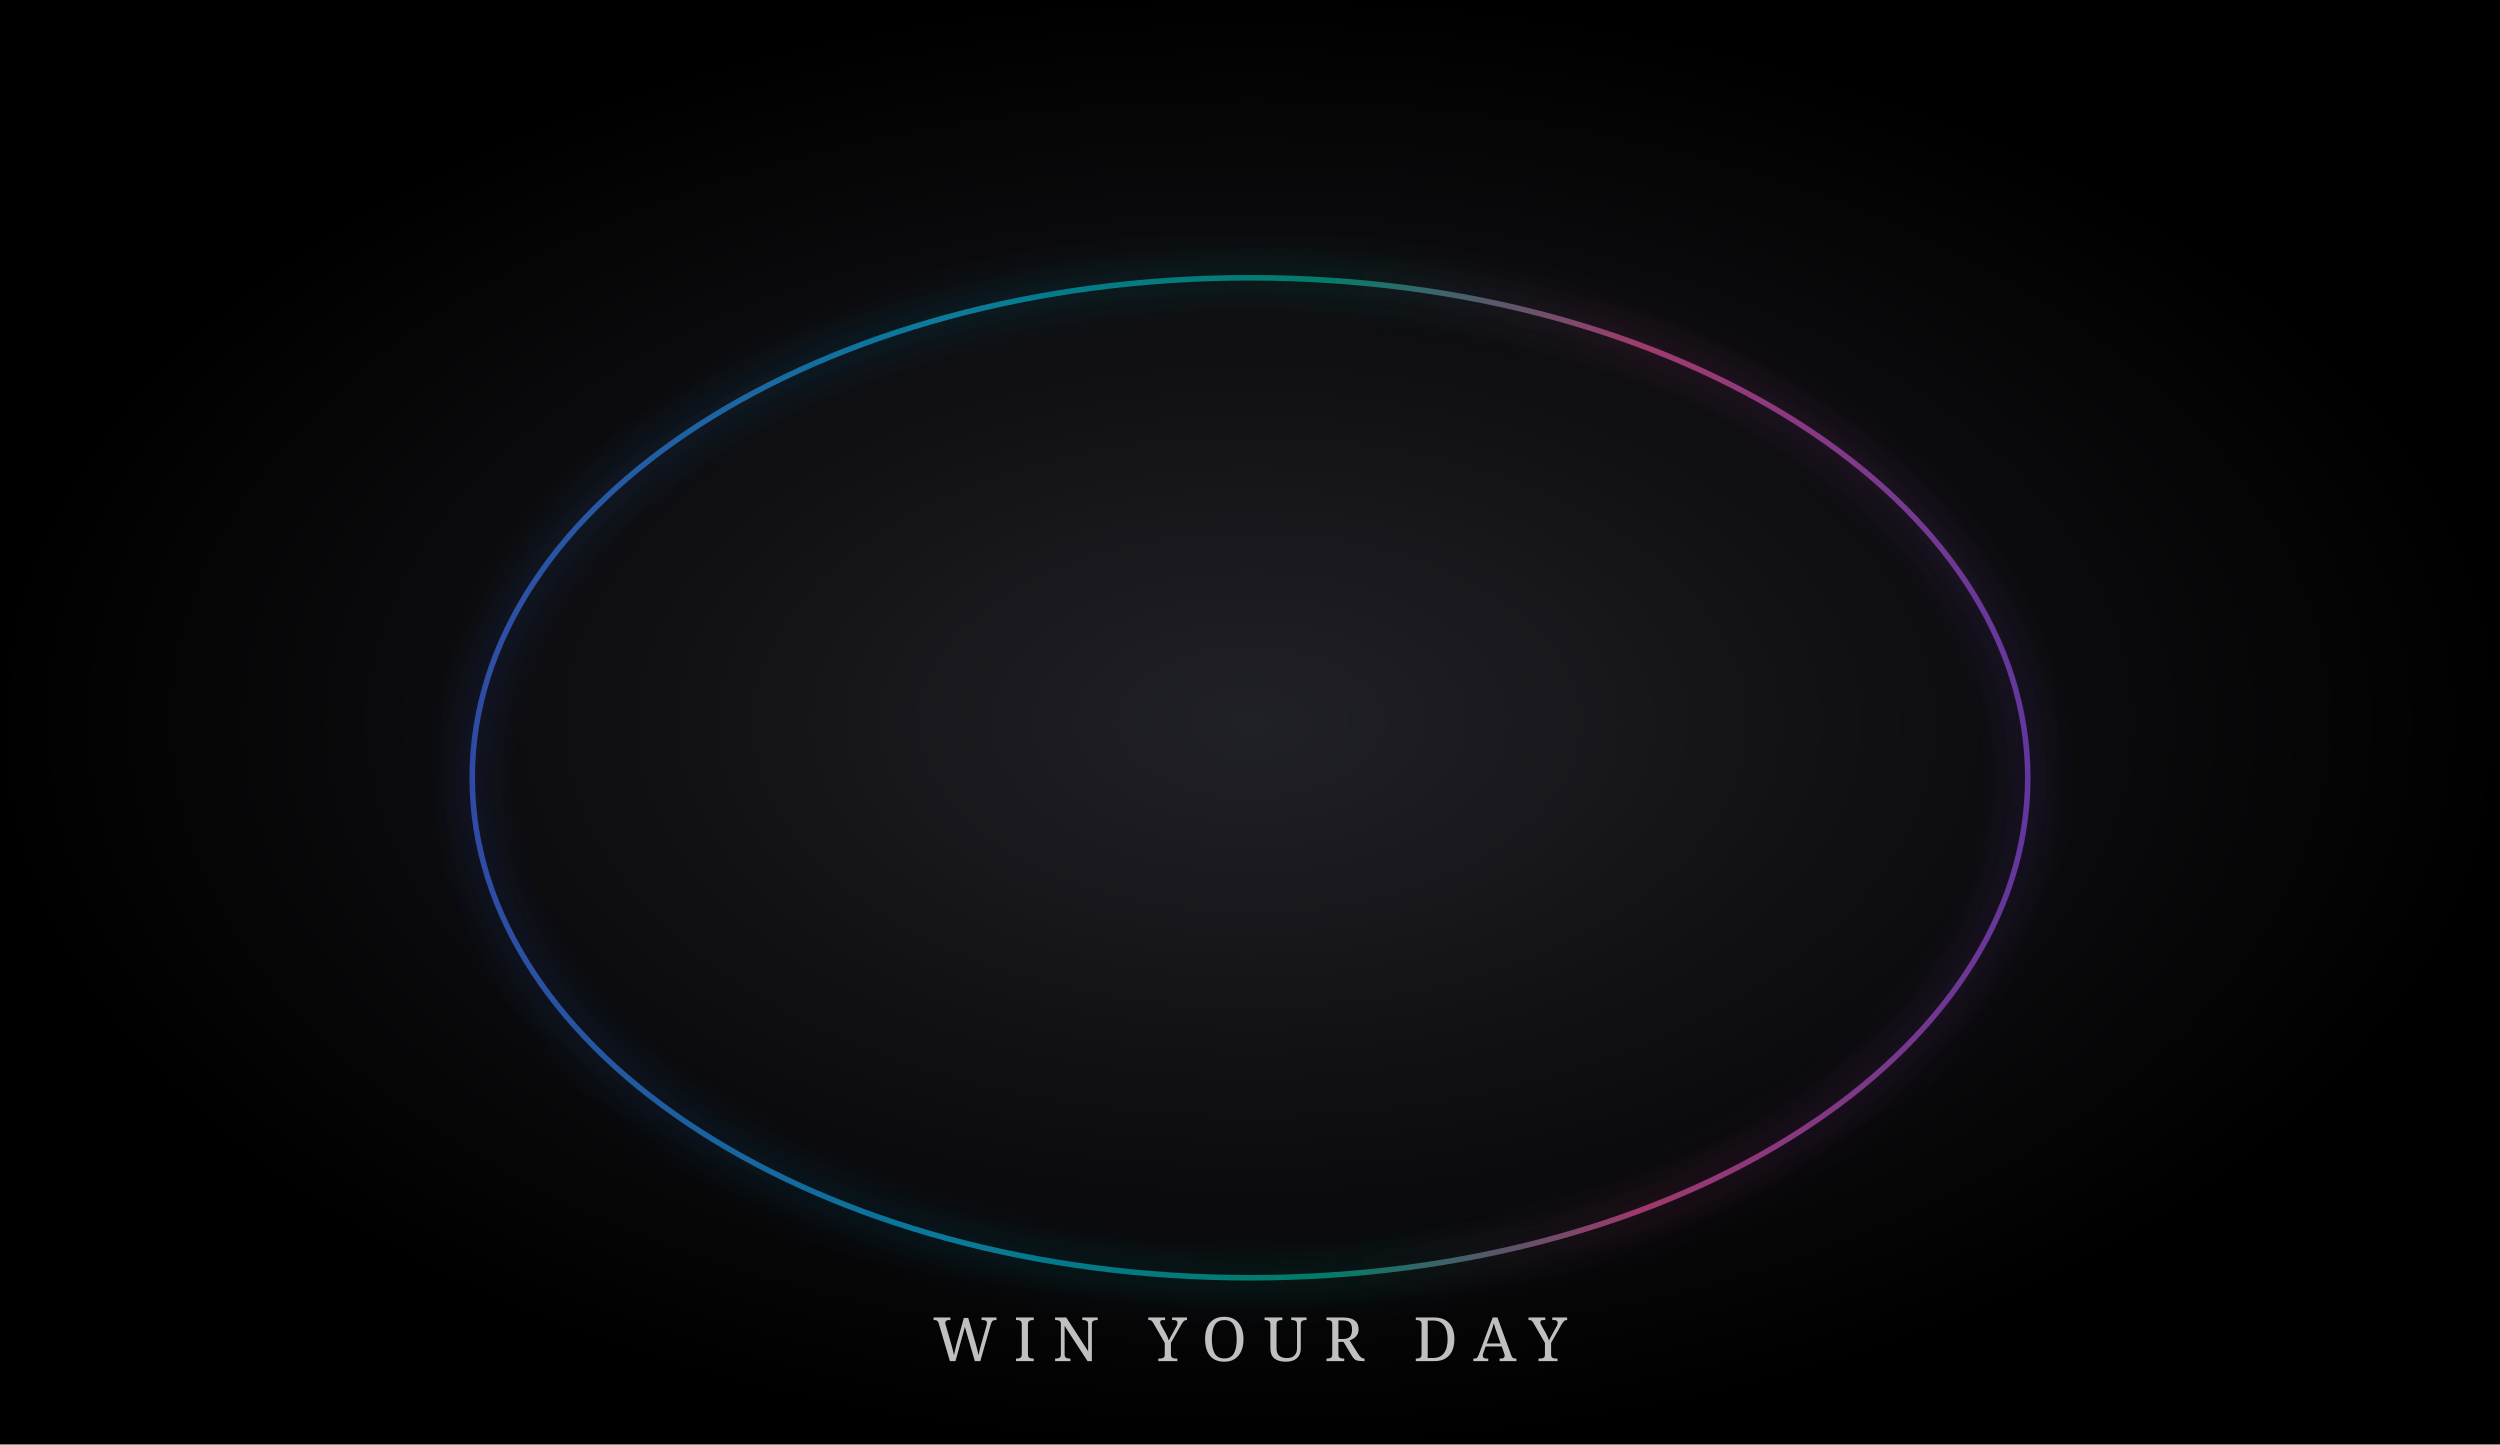
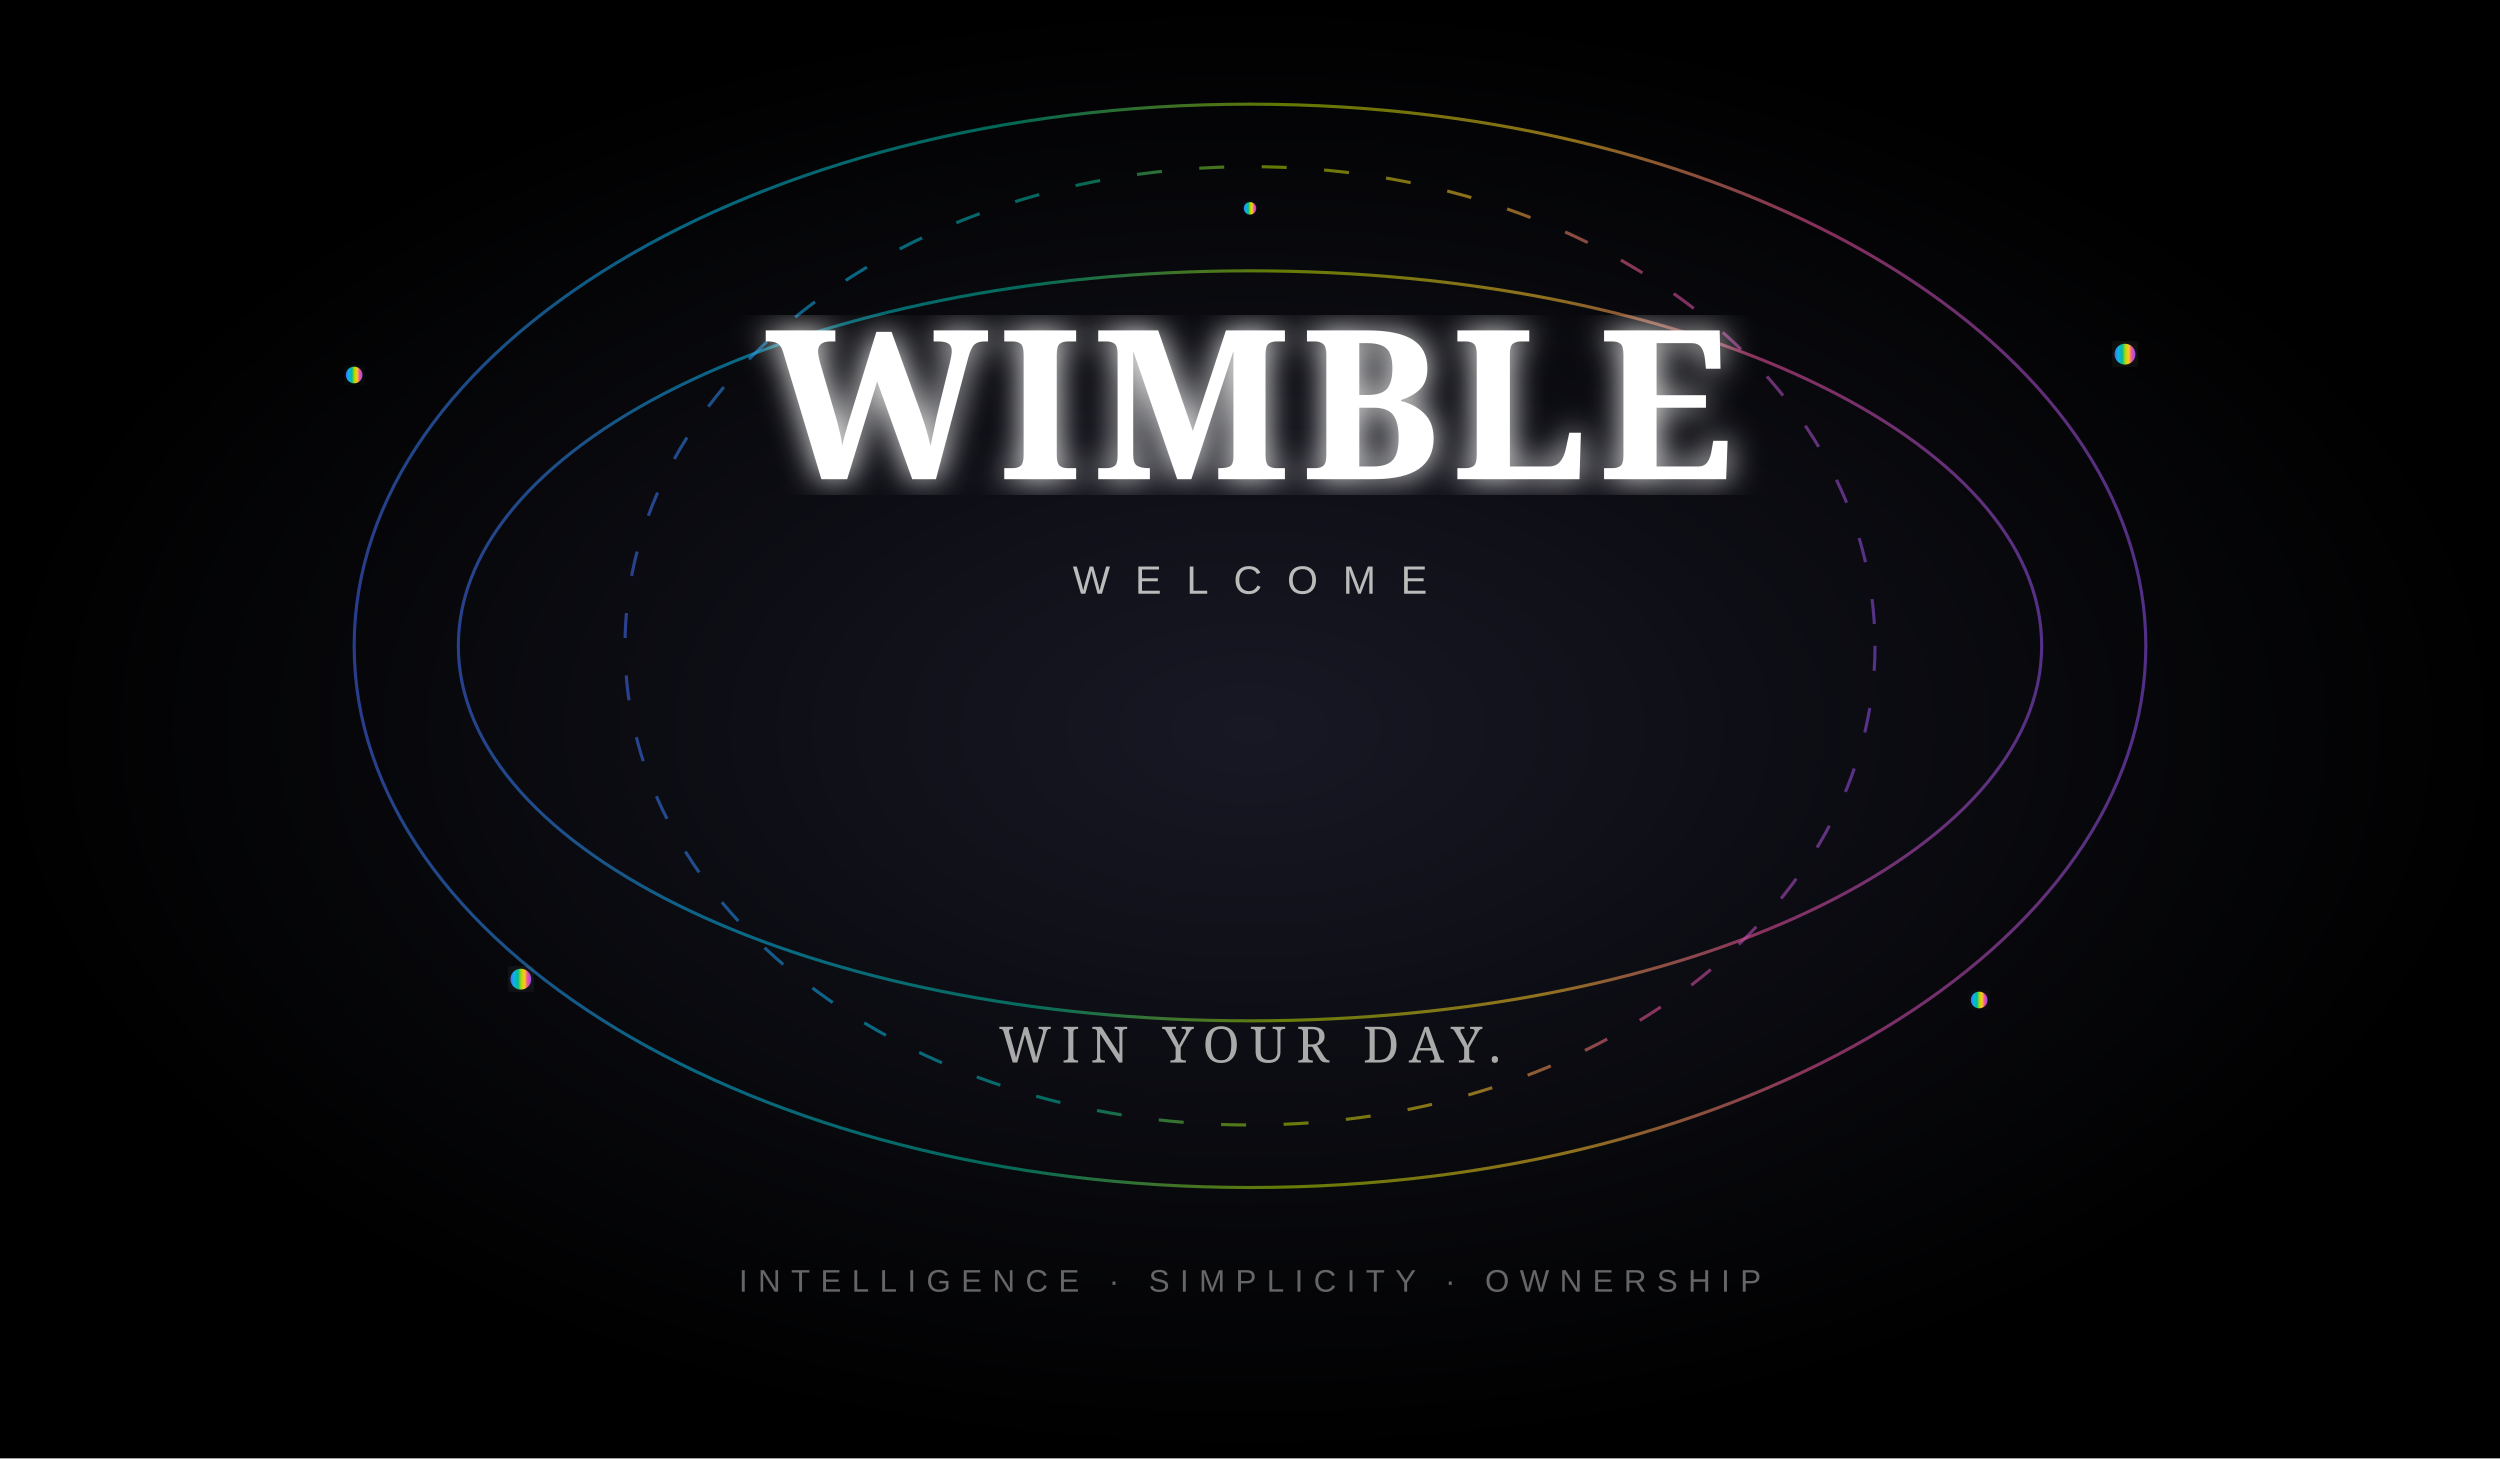
- <svg xmlns="http://www.w3.org/2000/svg" viewBox="0 0 900 520" width="900" height="520">
+ <svg xmlns="http://www.w3.org/2000/svg" viewBox="0 0 1200 700" width="1200" height="700">
  <defs>
-     <radialGradient id="bg">
-       <stop offset="0%" stop-color="#202027" />
+     <radialGradient id="background">
+       <stop offset="0%" stop-color="#171824" />
      <stop offset="100%" stop-color="#000000" />
    </radialGradient>
-     <linearGradient id="neon">
+     <linearGradient id="spectrum">
      <stop stop-color="#436CF5" />
-       <stop offset="30%" stop-color="#08B6E8" />
-       <stop offset="55%" stop-color="#00B99A" />
-       <stop offset="75%" stop-color="#F052A0" />
-       <stop offset="100%" stop-color="#9050EB" />
+       <stop offset=".18" stop-color="#08B6E8" />
+       <stop offset=".36" stop-color="#00B99A" />
+       <stop offset=".52" stop-color="#B4D900" />
+       <stop offset=".68" stop-color="#FFC629" />
+       <stop offset=".82" stop-color="#F052A0" />
+       <stop offset="1" stop-color="#9050EB" />
    </linearGradient>
    <filter id="glow">
-       <feGaussianBlur stdDeviation="7" result="blur" />
+       <feGaussianBlur stdDeviation="8" result="b" />
      <feMerge>
-         <feMergeNode in="blur" />
+         <feMergeNode in="b" />
        <feMergeNode in="SourceGraphic" />
      </feMerge>
    </filter>
    <style>
-     .person {
-       opacity:0;
-       animation:enter 2.5s ease-out forwards;
+     .ring {
+       fill:none;
+       stroke:url(#spectrum);
+       stroke-width:1.5;
+       opacity:.55;
+       transform-origin:600px 310px;
+       animation:rotate 18s linear infinite;
    }
- 
-     .hands {
-       transform-box:fill-box;
-       transform-origin:center;
-       animation:join 1.5s ease-in-out 2s forwards;
+     .ring2 {
+       animation-direction:reverse;
+       animation-duration:25s;
+       stroke-dasharray:12 18;
    }
- 
-     .word {
-       opacity:0;
-       animation:change 36s infinite;
+     .particle {
+       fill:url(#spectrum);
+       filter:url(#glow);
+       animation:float 5s ease-in-out infinite alternate;
+     }
+     .lang {
+       fill:white;
+       font-size:54px;
      font-family:serif;
      font-weight:bold;
-       fill:white;
      text-anchor:middle;
-       font-size:48px;
+       opacity:0;
+       filter:url(#glow);
+       animation:language 66s infinite;
    }
- 
-     @keyframes enter {
-       from {opacity:0;transform:translateX(-180px)}
-       to {opacity:1;transform:translateX(0)}
+     @keyframes rotate {
+       to {transform:rotate(360deg)}
    }
- 
-     @keyframes join {
-       from {transform:scale(.5)}
-       to {transform:scale(1)}
+     @keyframes float {
+       to {transform:translateY(-20px);opacity:.3}
    }
- 
-     @keyframes change {
-       0%,2% {opacity:0}
-       4%,9% {opacity:1}
-       11%,100% {opacity:0}
+     @keyframes language {
+       0%,3% {opacity:0}
+       4%,12% {opacity:1}
+       14%,100% {opacity:0}
    }
- 
-     .w1{animation-delay:0s}
-     .w2{animation-delay:4s}
-     .w3{animation-delay:8s}
-     .w4{animation-delay:12s}
-     .w5{animation-delay:16s}
-     .w6{animation-delay:20s}
-     .w7{animation-delay:24s}
-     .w8{animation-delay:28s}
-     .w9{animation-delay:32s}
-     .w10{animation-delay:34s}
+     .l1{animation-delay:0s}
+     .l2{animation-delay:3s}
+     .l3{animation-delay:6s}
+     .l4{animation-delay:9s}
+     .l5{animation-delay:12s}
+     .l6{animation-delay:15s}
+     .l7{animation-delay:18s}
+     .l8{animation-delay:21s}
+     .l9{animation-delay:24s}
+     .l10{animation-delay:27s}
+     .l11{animation-delay:30s}
+     .l12{animation-delay:33s}
+     .l13{animation-delay:36s}
+     .l14{animation-delay:39s}
+     .l15{animation-delay:42s}
+     .l16{animation-delay:45s}
+     .l17{animation-delay:48s}
+     .l18{animation-delay:51s}
+     .l19{animation-delay:54s}
+     .l20{animation-delay:57s}
+     .l21{animation-delay:60s}
+     .l22{animation-delay:63s}
  </style>
  </defs>
-   <rect width="900" height="520" fill="url(#bg)" />
-   <ellipse cx="450" cy="280" rx="280" ry="180" fill="none" stroke="url(#neon)" stroke-width="2" opacity=".65" filter="url(#glow)">
-     <animate attributeName="rx" values="260;300;260" dur="6s" repeatCount="indefinite" />
-   </ellipse>
+   <rect width="1200" height="700" fill="url(#background)" />
+   <ellipse class="ring" cx="600" cy="310" rx="380" ry="180" />
+   <ellipse class="ring ring2" cx="600" cy="310" rx="300" ry="230" />
+   <ellipse class="ring" cx="600" cy="310" rx="430" ry="260" opacity=".2" />
+   <circle class="particle" cx="170" cy="180" r="4" />
+   <circle class="particle" cx="1020" cy="170" r="5" />
+   <circle class="particle" cx="250" cy="470" r="5" />
+   <circle class="particle" cx="950" cy="480" r="4" />
+   <circle class="particle" cx="600" cy="100" r="3" />
+   <text x="600" y="230" text-anchor="middle" font-family="Georgia,serif" font-size="100" font-weight="bold" fill="white" letter-spacing="5" filter="url(#glow)">
+   WIMBLE
+ </text>
+   <text x="600" y="285" text-anchor="middle" font-family="Arial,sans-serif" font-size="19" letter-spacing="12" fill="#BBBBBB">
+   WELCOME
+ </text>
  <g>
-     <text class="word w1" x="450" y="90">विम्बल</text>
-     <text class="word w2" x="450" y="90">উইম্বল</text>
-     <text class="word w3" x="450" y="90">వింబుల్</text>
-     <text class="word w4" x="450" y="90">விம்பிள்</text>
-     <text class="word w5" x="450" y="90">ವಿಂಬಲ್</text>
-     <text class="word w6" x="450" y="90">વિમ્બલ</text>
-     <text class="word w7" x="450" y="90">ਵਿੰਬਲ</text>
-     <text class="word w8" x="450" y="90">വിമ്പിൾ</text>
-     <text class="word w9" x="450" y="90">ଵିମ୍ବଲ</text>
-     <text class="word w10" x="450" y="90">विम्बल</text>
+     <text class="lang l1" x="600" y="390">নমস্কাৰ</text>
+     <text class="lang l2" x="600" y="390">নমস্কার</text>
+     <text class="lang l3" x="600" y="390">नमस्कार</text>
+     <text class="lang l4" x="600" y="390">नमस्कार</text>
+     <text class="lang l5" x="600" y="390">નમસ્તે</text>
+     <text class="lang l6" x="600" y="390">नमस्ते</text>
+     <text class="lang l7" x="600" y="390">ನಮಸ್ಕಾರ</text>
+     <text class="lang l8" x="600" y="390">آداب</text>
+     <text class="lang l9" x="600" y="390">नमस्कार</text>
+     <text class="lang l10" x="600" y="390">प्रणाम</text>
+     <text class="lang l11" x="600" y="390">നമസ്കാരം</text>
+     <text class="lang l12" x="600" y="390">ꯈꯨꯔꯨꯝꯖꯔꯤ</text>
+     <text class="lang l13" x="600" y="390">नमस्कार</text>
+     <text class="lang l14" x="600" y="390">नमस्कार</text>
+     <text class="lang l15" x="600" y="390">ନମସ୍କାର</text>
+     <text class="lang l16" x="600" y="390">ਸਤ ਸ੍ਰੀ ਅਕਾਲ</text>
+     <text class="lang l17" x="600" y="390">नमस्ते</text>
+     <text class="lang l18" x="600" y="390">ᱡᱚᱦᱟᱨ</text>
+     <text class="lang l19" x="600" y="390">سلام</text>
+     <text class="lang l20" x="600" y="390">வணக்கம்</text>
+     <text class="lang l21" x="600" y="390">నమస్కారం</text>
+     <text class="lang l22" x="600" y="390">آداب</text>
  </g>
-   <g class="person">
-     <path d="M340 490 Q345 320 450 310            Q555 320 560 490Z" fill="#171824" stroke="url(#neon)" stroke-width="3" />
-     <rect x="425" y="270" width="50" height="70" rx="15" fill="#A96F4D" />
-     <ellipse cx="450" cy="220" rx="75" ry="90" fill="#B77C58" />
-     <path d="M375 210 Q365 115 450 120            Q535 115 525 210            Q485 160 450 175            Q410 160 375 210Z" fill="#151515" />
-     <circle cx="425" cy="225" r="4" fill="#111" />
-     <circle cx="475" cy="225" r="4" fill="#111" />
-     <path d="M430 260 Q450 275 470 260" fill="none" stroke="#542F2A" stroke-width="3" />
-     <g class="hands">
-       <path d="M370 360 Q405 300 450 230" stroke="#B77C58" stroke-width="25" stroke-linecap="round" fill="none" />
-       <path d="M530 360 Q495 300 450 230" stroke="#B77C58" stroke-width="25" stroke-linecap="round" fill="none" />
-       <path d="M450 230 Q420 190 430 155              Q450 175 450 195              Q450 175 470 155              Q480 190 450 230Z" fill="#D29A73" stroke="#F5C39C" stroke-width="2" />
-     </g>
-   </g>
-   <text x="450" y="490" fill="#FFFFFF" opacity=".75" font-size="22" letter-spacing="6" font-family="Georgia" text-anchor="middle">
-   WIN YOUR DAY
+   <text x="600" y="510" text-anchor="middle" fill="#AAAAAA" font-family="Georgia,serif" font-size="24" letter-spacing="5">
+   WIN YOUR DAY.
+ </text>
+   <path d="M350 555 H850" stroke="url(#spectrum)" stroke-width="2" opacity=".7">
+     <animate attributeName="stroke-dasharray" values="0 500;500 0" dur="5s" repeatCount="indefinite" />
+   </path>
+   <text x="600" y="620" text-anchor="middle" fill="#666666" font-size="15" font-family="Arial" letter-spacing="5">
+   INTELLIGENCE · SIMPLICITY · OWNERSHIP
</text>
</svg>
